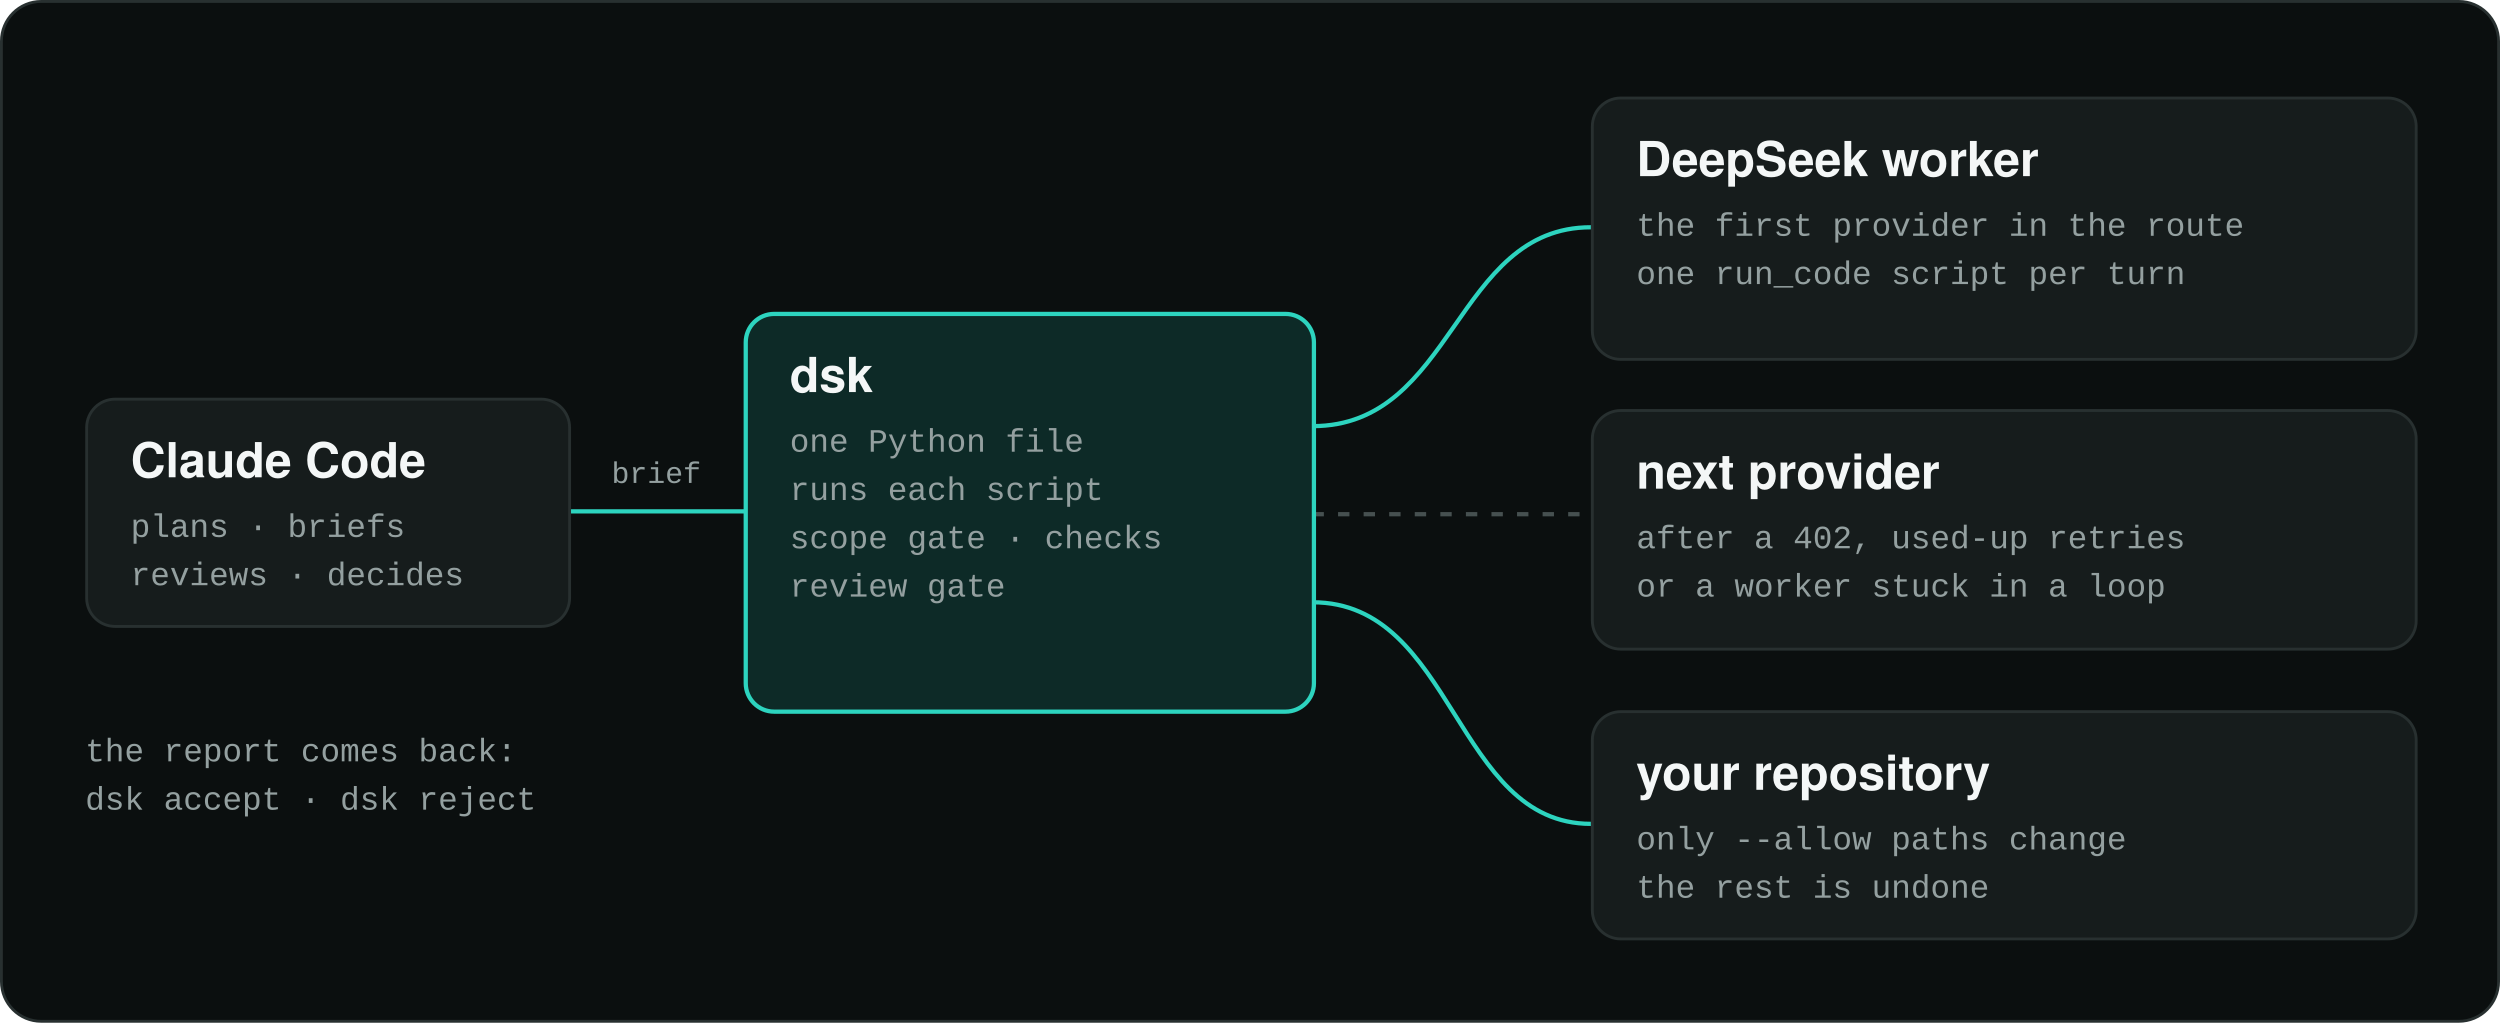
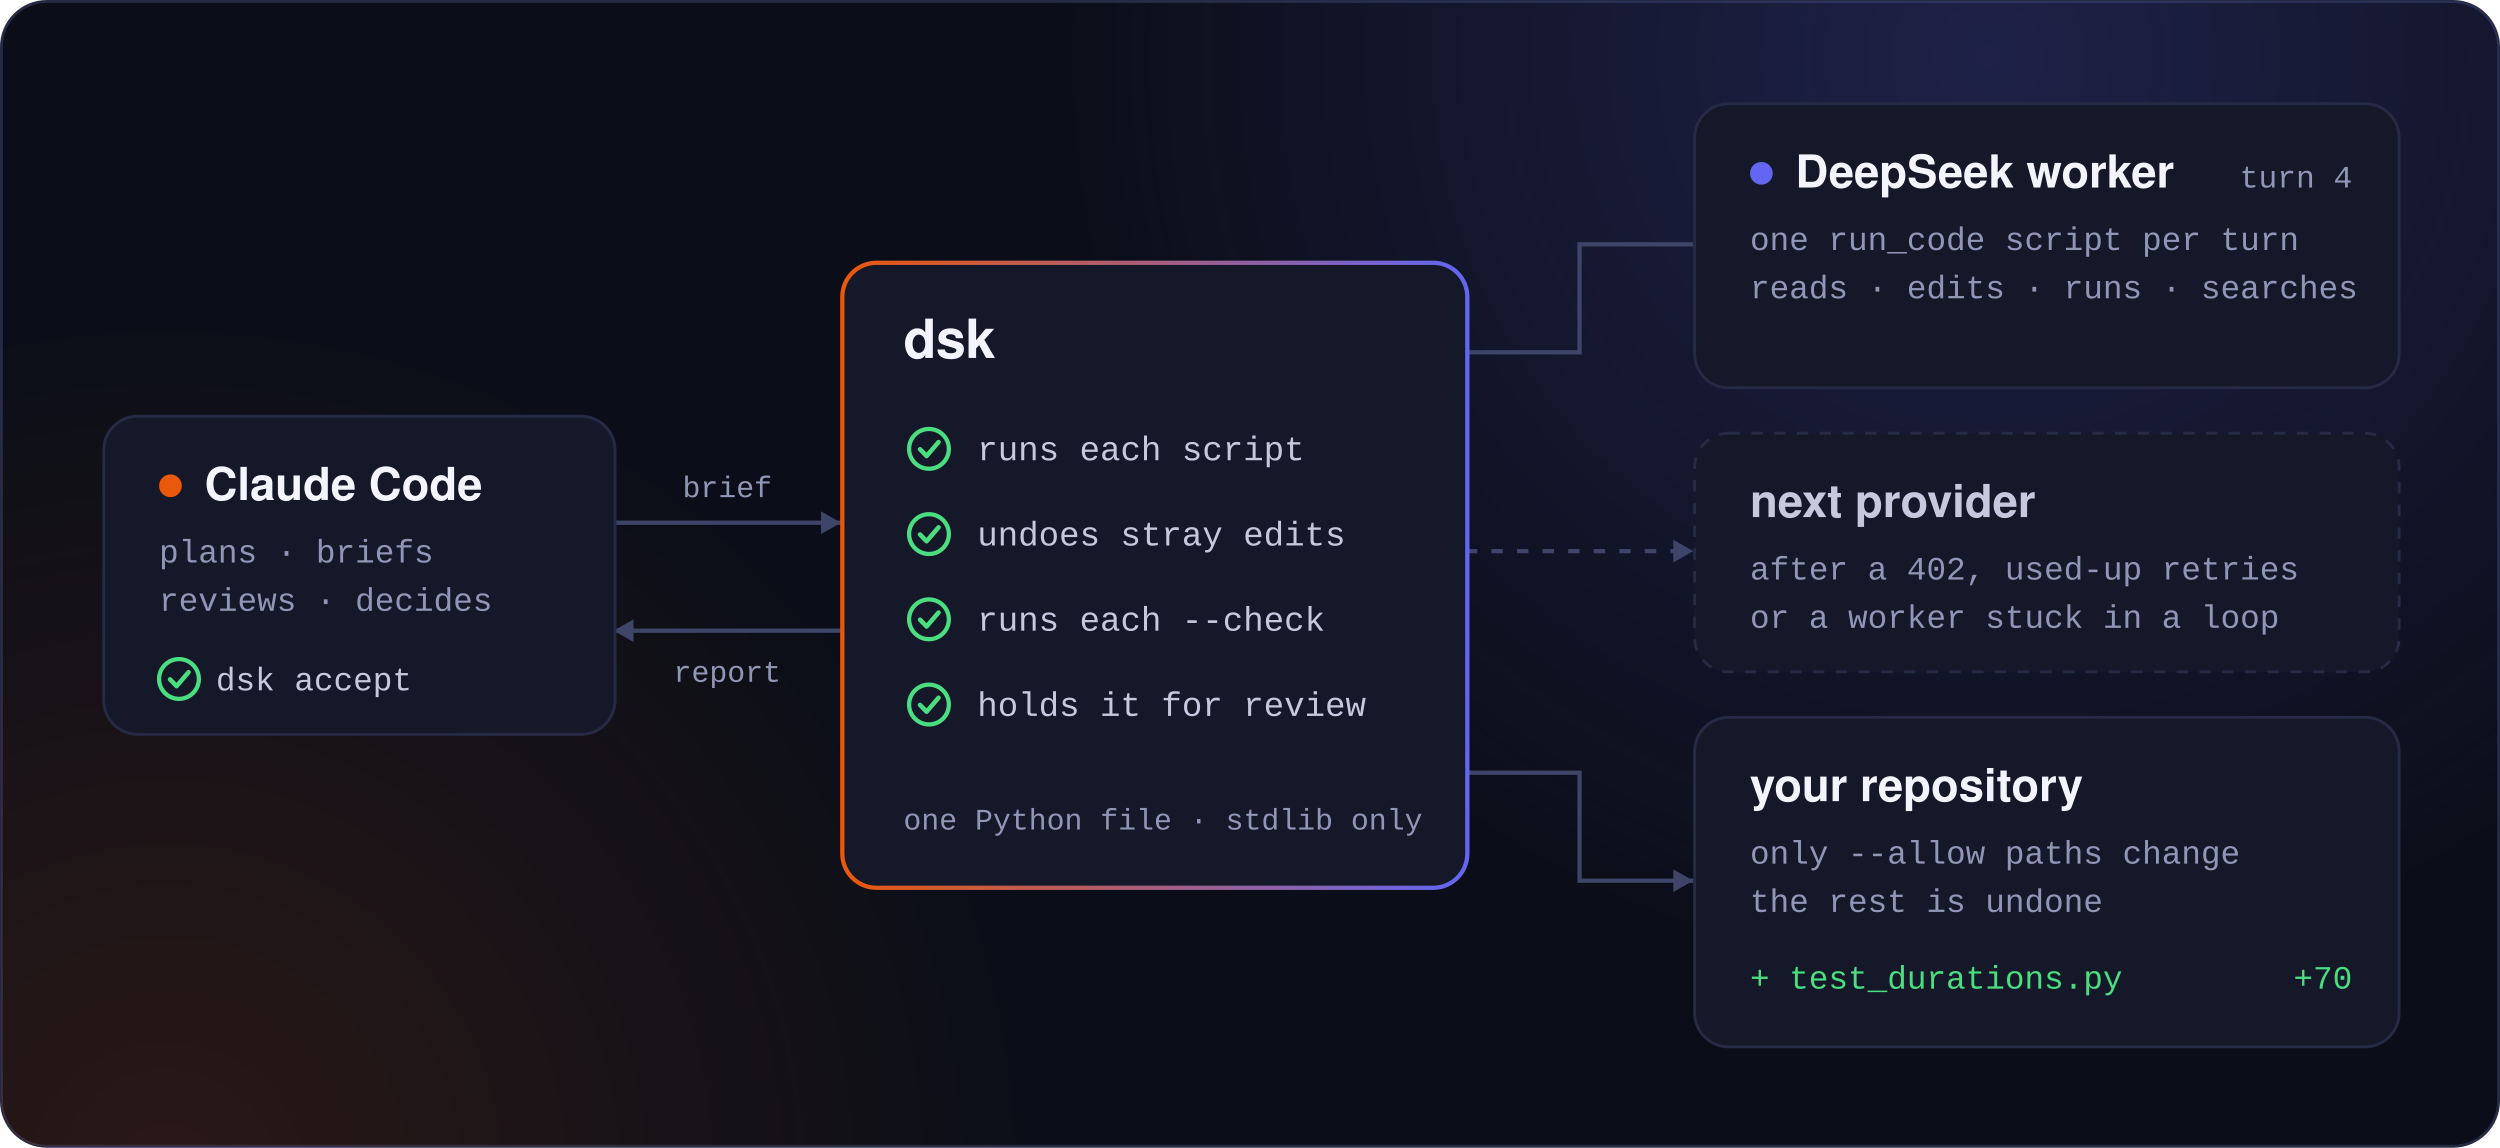
- <svg xmlns="http://www.w3.org/2000/svg" width="880" height="360" viewBox="0 0 880 360" role="img" aria-label="Claude Code sends a brief to dsk; dsk talks to a DeepSeek worker, fails over to the next provider, and lets each script change only the allowed paths of your repository">
-   <style>.d{font-family:ui-sans-serif,system-ui,-apple-system,'Segoe UI',Helvetica,Arial,sans-serif}.t{font-family:ui-sans-serif,system-ui,-apple-system,'Segoe UI',Helvetica,Arial,sans-serif}.m{font-family:ui-monospace,SFMono-Regular,Menlo,Consolas,'Liberation Mono',monospace}.ink{fill:#f4f7f7}.t2{fill:#c0caca}.mu{fill:#94a0a0}.ac{fill:#2dd4bf}.wa{fill:#e0a64a}@media (prefers-reduced-motion: reduce){*{animation:none!important}}</style>
-   <rect x="0.5" y="0.5" width="879" height="359" rx="14" fill="#0b0f0f" stroke="#283030" />
-   <path id="p-brief" d="M200 180 L262 180" fill="none" stroke="#2dd4bf" stroke-width="1.5" />
-   <path id="p-worker" d="M462 150 C512 150 512 80 560 80" fill="none" stroke="#2dd4bf" stroke-width="1.5" />
-   <path id="p-next" d="M462 181 L560 181" fill="none" stroke="#465050" stroke-width="1.5" stroke-dasharray="4 5" />
-   <path id="p-repo" d="M462 212 C512 212 512 290 560 290" fill="none" stroke="#2dd4bf" stroke-width="1.5" />
-   <rect x="30.5" y="140.5" width="170" height="80" rx="10" fill="#161c1c" stroke="#283030" />
-   <text class="d ink" x="46" y="168" font-size="17" font-weight="600">Claude Code</text>
-   <text class="m mu" x="46" y="189" font-size="11.5">plans · briefs</text>
-   <text class="m mu" x="46" y="206" font-size="11.5">reviews · decides</text>
-   <rect x="262.5" y="110.5" width="200" height="140" rx="10" fill="#0d2a27" stroke="#2dd4bf" stroke-width="1.5" />
-   <text class="d ink" x="278" y="138" font-size="17" font-weight="600">dsk</text>
-   <text class="m mu" x="278" y="159" font-size="11.5">one Python file</text>
-   <text class="m mu" x="278" y="176" font-size="11.5">runs each script</text>
-   <text class="m mu" x="278" y="193" font-size="11.5">scope gate · checks</text>
-   <text class="m mu" x="278" y="210" font-size="11.5">review gate</text>
-   <rect x="560.5" y="34.5" width="290" height="92" rx="10" fill="#161c1c" stroke="#283030" />
-   <text class="d ink" x="576" y="62" font-size="17" font-weight="600">DeepSeek worker</text>
-   <text class="m mu" x="576" y="83" font-size="11.5">the first provider in the route</text>
-   <text class="m mu" x="576" y="100" font-size="11.5">one run_code script per turn</text>
-   <rect x="560.5" y="144.5" width="290" height="84" rx="10" fill="#161c1c" stroke="#283030" />
-   <text class="d ink" x="576" y="172" font-size="17" font-weight="600">next provider</text>
-   <text class="m mu" x="576" y="193" font-size="11.5">after a 402, used-up retries</text>
-   <text class="m mu" x="576" y="210" font-size="11.5">or a worker stuck in a loop</text>
-   <rect x="560.5" y="250.5" width="290" height="80" rx="10" fill="#161c1c" stroke="#283030" />
-   <text class="d ink" x="576" y="278" font-size="17" font-weight="600">your repository</text>
-   <text class="m mu" x="576" y="299" font-size="11.5">only --allow paths change</text>
-   <text class="m mu" x="576" y="316" font-size="11.5">the rest is undone</text>
-   <text class="m mu" x="231" y="170" text-anchor="middle" font-size="10.5">brief</text>
-   <text class="m mu" x="30" y="268" font-size="11.5">the report comes back:</text>
-   <text class="m mu" x="30" y="285" font-size="11.5">dsk accept · dsk reject</text>
-   <circle r="3.6" fill="#2dd4bf" opacity="0">
-     <set attributeName="opacity" to="1" begin="0s" />
-     <animateMotion dur="2.4s" begin="0s" repeatCount="indefinite">
-       <mpath href="#p-brief" />
-     </animateMotion>
-   </circle>
-   <circle r="3.6" fill="#2dd4bf" opacity="0">
-     <set attributeName="opacity" to="1" begin="0s" />
-     <animateMotion dur="2.4s" begin="-1.2s" repeatCount="indefinite">
-       <mpath href="#p-brief" />
-     </animateMotion>
-   </circle>
-   <circle r="3.6" fill="#2dd4bf" opacity="0">
-     <set attributeName="opacity" to="1" begin="0s" />
-     <animateMotion dur="2s" begin="0s" repeatCount="indefinite">
-       <mpath href="#p-worker" />
-     </animateMotion>
-   </circle>
-   <circle r="3.6" fill="#2dd4bf" opacity="0">
-     <set attributeName="opacity" to="1" begin="0s" />
-     <animateMotion dur="2s" begin="-0.667s" repeatCount="indefinite">
-       <mpath href="#p-worker" />
-     </animateMotion>
-   </circle>
-   <circle r="3.6" fill="#2dd4bf" opacity="0">
-     <set attributeName="opacity" to="1" begin="0s" />
-     <animateMotion dur="2s" begin="-1.333s" repeatCount="indefinite">
-       <mpath href="#p-worker" />
-     </animateMotion>
-   </circle>
-   <circle r="3.6" fill="#94a0a0" opacity="0">
-     <animate attributeName="opacity" values="0;0;1;1;0" keyTimes="0;.62;.66;.95;1" dur="9s" begin="0s" repeatCount="indefinite" />
-     <animateMotion dur="9s" begin="0s" repeatCount="indefinite">
-       <mpath href="#p-next" />
-     </animateMotion>
-   </circle>
-   <circle r="3.6" fill="#2dd4bf" opacity="0">
-     <set attributeName="opacity" to="1" begin="0s" />
-     <animateMotion dur="2.6s" begin="0s" repeatCount="indefinite">
-       <mpath href="#p-repo" />
-     </animateMotion>
-   </circle>
-   <circle r="3.6" fill="#2dd4bf" opacity="0">
-     <set attributeName="opacity" to="1" begin="0s" />
-     <animateMotion dur="2.6s" begin="-1.3s" repeatCount="indefinite">
-       <mpath href="#p-repo" />
-     </animateMotion>
-   </circle>
+ <svg xmlns="http://www.w3.org/2000/svg" width="880" height="404" viewBox="0 0 880 404" role="img" aria-label="Claude Code sends a brief to dsk; dsk and a DeepSeek worker trade a request for a script each turn; each script changes only the allowed paths of your repository; dsk runs the check and reports back for review">
+   <style>.d,.t{font-family:ui-sans-serif,system-ui,-apple-system,'Segoe UI',Helvetica,Arial,sans-serif}.m{font-family:ui-monospace,SFMono-Regular,Menlo,Consolas,'Liberation Mono',monospace}.ink{fill:#f3f4fc}.t2{fill:#c4c9de}.mu{fill:#9097b6}.co{fill:#6366f1}.wa{fill:#ea580c}.ok{fill:#4ade80}.wn{fill:#fbbf24}.cd{fill:#a5b4fc}.gr{fill:#5b6386}.l2{fill:#3e4568}@keyframes a1{0%{stroke-dashoffset:0}100%{stroke-dashoffset:-18}}.a1{animation:a1 1.6s linear infinite}@keyframes a2{0%,55.29%{opacity:0}56.47%{opacity:1}60.59%{opacity:1}61.76%,100%{opacity:0}}.a2{animation:a2 17s infinite}@keyframes a3{0%,56.47%{opacity:0;stroke-dashoffset:44.0}56.53%{opacity:1;stroke-dashoffset:44.0;animation-timing-function:cubic-bezier(.2,.8,.2,1)}60.00%{opacity:1;stroke-dashoffset:0}94.71%{opacity:1;stroke-dashoffset:0}97.65%,100%{opacity:0;stroke-dashoffset:0}}.a3{stroke-dasharray:44.0;animation:a3 17s infinite}@keyframes a4{0%,56.47%{opacity:0;transform:translate(6px,0px);animation-timing-function:cubic-bezier(.2,.8,.2,1)}58.82%{opacity:1;transform:none}94.71%{opacity:1;transform:none}97.65%,100%{opacity:0;transform:none}}.a4{animation:a4 17s infinite}@keyframes a5{0%,7.06%{opacity:0}8.24%{opacity:1}11.76%{opacity:1}12.94%,100%{opacity:0}}.a5{animation:a5 17s infinite}@keyframes a6{0%,17.06%{opacity:0;stroke-dashoffset:44.0}17.12%{opacity:1;stroke-dashoffset:44.0;animation-timing-function:cubic-bezier(.2,.8,.2,1)}20.59%{opacity:1;stroke-dashoffset:0}94.71%{opacity:1;stroke-dashoffset:0}97.65%,100%{opacity:0;stroke-dashoffset:0}}.a6{stroke-dasharray:44.0;animation:a6 17s infinite}@keyframes a7{0%,26.47%{opacity:0;stroke-dashoffset:44.0}26.53%{opacity:1;stroke-dashoffset:44.0;animation-timing-function:cubic-bezier(.2,.8,.2,1)}30.00%{opacity:1;stroke-dashoffset:0}94.71%{opacity:1;stroke-dashoffset:0}97.65%,100%{opacity:0;stroke-dashoffset:0}}.a7{stroke-dasharray:44.0;animation:a7 17s infinite}@keyframes a8{0%,47.06%{opacity:0;stroke-dashoffset:44.0}47.12%{opacity:1;stroke-dashoffset:44.0;animation-timing-function:cubic-bezier(.2,.8,.2,1)}50.59%{opacity:1;stroke-dashoffset:0}94.71%{opacity:1;stroke-dashoffset:0}97.65%,100%{opacity:0;stroke-dashoffset:0}}.a8{stroke-dasharray:44.0;animation:a8 17s infinite}@keyframes a9{0%,50.00%{opacity:0;stroke-dashoffset:44.0}50.06%{opacity:1;stroke-dashoffset:44.0;animation-timing-function:cubic-bezier(.2,.8,.2,1)}53.53%{opacity:1;stroke-dashoffset:0}94.71%{opacity:1;stroke-dashoffset:0}97.65%,100%{opacity:0;stroke-dashoffset:0}}.a9{stroke-dasharray:44.0;animation:a9 17s infinite}@keyframes a10{0%,8.24%{opacity:0}9.41%{opacity:1}17.65%{opacity:1}18.82%,100%{opacity:0}}.a10{animation:a10 17s infinite}@keyframes a11{0%,17.65%{opacity:0}18.82%{opacity:1}27.06%{opacity:1}28.24%,100%{opacity:0}}.a11{animation:a11 17s infinite}@keyframes a12{0%,27.06%{opacity:0}28.24%{opacity:1}36.47%{opacity:1}37.65%,100%{opacity:0}}.a12{animation:a12 17s infinite}@keyframes a13{0%,36.47%{opacity:0;transform:translate(0px,0px);animation-timing-function:cubic-bezier(.2,.8,.2,1)}38.82%{opacity:1;transform:none}94.71%{opacity:1;transform:none}97.65%,100%{opacity:0;transform:none}}.a13{animation:a13 17s infinite}@keyframes a14{0%,58.82%{opacity:0}60.00%{opacity:1}64.71%{opacity:1}65.88%,100%{opacity:0}}.a14{animation:a14 17s infinite}@keyframes a15{0%,45.29%{opacity:0;transform:translate(0px,4px);animation-timing-function:cubic-bezier(.2,.8,.2,1)}47.65%{opacity:1;transform:none}94.71%{opacity:1;transform:none}97.65%,100%{opacity:0;transform:none}}.a15{animation:a15 17s infinite}@keyframes a16{0%,2.24%{opacity:0;transform:translate(216px,184px)}2.94%{opacity:1;transform:translate(216px,184px)}7.06%{opacity:1;transform:translate(296px,184px)}7.76%,100%{opacity:0;transform:translate(296px,184px)}}.a16{animation:a16 17s linear infinite}@keyframes a17{0%,50.47%{opacity:0;transform:translate(296px,222px)}51.18%{opacity:1;transform:translate(296px,222px)}55.29%{opacity:1;transform:translate(216px,222px)}56.00%,100%{opacity:0;transform:translate(216px,222px)}}.a17{animation:a17 17s linear infinite}@keyframes a18{0%,7.53%{opacity:0;transform:translate(516px,124px)}8.24%{opacity:1;transform:translate(516px,124px)}9.23%{opacity:1;transform:translate(556px,124px)}10.18%{opacity:1;transform:translate(556px,86px)}11.18%{opacity:1;transform:translate(596px,86px)}11.88%,100%{opacity:0;transform:translate(596px,86px)}}.a18{animation:a18 17s linear infinite}@keyframes a19{0%,11.06%{opacity:0;transform:translate(596px,86px)}11.76%{opacity:1;transform:translate(596px,86px)}12.76%{opacity:1;transform:translate(556px,86px)}13.71%{opacity:1;transform:translate(556px,124px)}14.71%{opacity:1;transform:translate(516px,124px)}15.41%,100%{opacity:0;transform:translate(516px,124px)}}.a19{animation:a19 17s linear infinite}@keyframes a20{0%,14.00%{opacity:0;transform:translate(516px,272px)}14.71%{opacity:1;transform:translate(516px,272px)}15.50%{opacity:1;transform:translate(556px,272px)}16.26%{opacity:1;transform:translate(556px,310px)}17.06%{opacity:1;transform:translate(596px,310px)}17.76%,100%{opacity:0;transform:translate(596px,310px)}}.a20{animation:a20 17s linear infinite}@keyframes a21{0%,16.94%{opacity:0;transform:translate(516px,124px)}17.65%{opacity:1;transform:translate(516px,124px)}18.64%{opacity:1;transform:translate(556px,124px)}19.59%{opacity:1;transform:translate(556px,86px)}20.59%{opacity:1;transform:translate(596px,86px)}21.29%,100%{opacity:0;transform:translate(596px,86px)}}.a21{animation:a21 17s linear infinite}@keyframes a22{0%,20.47%{opacity:0;transform:translate(596px,86px)}21.18%{opacity:1;transform:translate(596px,86px)}22.17%{opacity:1;transform:translate(556px,86px)}23.12%{opacity:1;transform:translate(556px,124px)}24.12%{opacity:1;transform:translate(516px,124px)}24.82%,100%{opacity:0;transform:translate(516px,124px)}}.a22{animation:a22 17s linear infinite}@keyframes a23{0%,23.41%{opacity:0;transform:translate(516px,272px)}24.12%{opacity:1;transform:translate(516px,272px)}24.92%{opacity:1;transform:translate(556px,272px)}25.67%{opacity:1;transform:translate(556px,310px)}26.47%{opacity:1;transform:translate(596px,310px)}27.18%,100%{opacity:0;transform:translate(596px,310px)}}.a23{animation:a23 17s linear infinite}@keyframes a24{0%,26.35%{opacity:0;transform:translate(516px,124px)}27.06%{opacity:1;transform:translate(516px,124px)}28.06%{opacity:1;transform:translate(556px,124px)}29.00%{opacity:1;transform:translate(556px,86px)}30.00%{opacity:1;transform:translate(596px,86px)}30.71%,100%{opacity:0;transform:translate(596px,86px)}}.a24{animation:a24 17s linear infinite}@keyframes a25{0%,29.88%{opacity:0;transform:translate(596px,86px)}30.59%{opacity:1;transform:translate(596px,86px)}31.59%{opacity:1;transform:translate(556px,86px)}32.53%{opacity:1;transform:translate(556px,124px)}33.53%{opacity:1;transform:translate(516px,124px)}34.24%,100%{opacity:0;transform:translate(516px,124px)}}.a25{animation:a25 17s linear infinite}@keyframes a26{0%,32.82%{opacity:0;transform:translate(516px,272px)}33.53%{opacity:1;transform:translate(516px,272px)}34.33%{opacity:1;transform:translate(556px,272px)}35.08%{opacity:1;transform:translate(556px,310px)}35.88%{opacity:1;transform:translate(596px,310px)}36.59%,100%{opacity:0;transform:translate(596px,310px)}}.a26{animation:a26 17s linear infinite}@keyframes a27{0%,35.76%{opacity:0;transform:translate(516px,124px)}36.47%{opacity:1;transform:translate(516px,124px)}37.47%{opacity:1;transform:translate(556px,124px)}38.41%{opacity:1;transform:translate(556px,86px)}39.41%{opacity:1;transform:translate(596px,86px)}40.12%,100%{opacity:0;transform:translate(596px,86px)}}.a27{animation:a27 17s linear infinite}@keyframes a28{0%,39.29%{opacity:0;transform:translate(596px,86px)}40.00%{opacity:1;transform:translate(596px,86px)}41.00%{opacity:1;transform:translate(556px,86px)}41.94%{opacity:1;transform:translate(556px,124px)}42.94%{opacity:1;transform:translate(516px,124px)}43.65%,100%{opacity:0;transform:translate(516px,124px)}}.a28{animation:a28 17s linear infinite}@keyframes a29{0%,42.24%{opacity:0;transform:translate(516px,272px)}42.94%{opacity:1;transform:translate(516px,272px)}43.74%{opacity:1;transform:translate(556px,272px)}44.50%{opacity:1;transform:translate(556px,310px)}45.29%{opacity:1;transform:translate(596px,310px)}46.00%,100%{opacity:0;transform:translate(596px,310px)}}.a29{animation:a29 17s linear infinite}@keyframes a30{0%{transform:translate(0px,0px)}100%{transform:translate(-36px,14px)}}.a30{animation:a30 17s ease-in-out infinite alternate}@keyframes a31{0%{transform:translate(0px,0px)}100%{transform:translate(30px,-16px)}}.a31{animation:a31 21s ease-in-out infinite alternate}@media (prefers-reduced-motion: reduce){*{animation:none!important}}</style>
+   <defs>
+     <clipPath id="card">
+       <rect x="0.5" y="0.5" width="879" height="403" rx="16" />
+     </clipPath>
+     <radialGradient id="glow-cool">
+       <stop offset="0" stop-color="#6366f1" stop-opacity="0.22" />
+       <stop offset="1" stop-color="#6366f1" stop-opacity="0" />
+     </radialGradient>
+     <radialGradient id="glow-warm">
+       <stop offset="0" stop-color="#ea580c" stop-opacity="0.14" />
+       <stop offset="1" stop-color="#ea580c" stop-opacity="0" />
+     </radialGradient>
+     <linearGradient id="hinge" x1="0" y1="0" x2="1" y2="0">
+       <stop offset="0" stop-color="#ea580c" />
+       <stop offset="1" stop-color="#6366f1" />
+     </linearGradient>
+   </defs>
+   <rect x="0.5" y="0.5" width="879" height="403" rx="16" fill="#0b0e18" stroke="#262b45" />
+   <g clip-path="url(#card)">
+     <g class="a30" data-k="ambient">
+       <circle cx="700" cy="20" r="330" fill="url(#glow-cool)" />
+     </g>
+     <g class="a31" data-k="ambient">
+       <circle cx="60" cy="414" r="300" fill="url(#glow-warm)" />
+     </g>
+   </g>
+   <path d="M216 184 L296 184" fill="none" stroke="#3e4568" stroke-width="1.5" />
+   <path d="M296 184 L289 180 L289 188 Z" fill="#3e4568" />
+   <path d="M296 222 L216 222" fill="none" stroke="#3e4568" stroke-width="1.5" />
+   <path d="M216 222 L223 218 L223 226 Z" fill="#3e4568" />
+   <path d="M516 124 L556 124 L556 86 L596 86" fill="none" stroke="#3e4568" stroke-width="1.5" />
+   <g class="a1" data-k="ambient">
+     <path d="M516 194 L596 194" fill="none" stroke="#3e4568" stroke-width="1.5" stroke-dasharray="4 5" />
+     <path d="M596 194 L589 190 L589 198 Z" fill="#3e4568" />
+   </g>
+   <path d="M516 272 L556 272 L556 310 L596 310" fill="none" stroke="#3e4568" stroke-width="1.5" />
+   <path d="M596 310 L589 306 L589 314 Z" fill="#3e4568" />
+   <text class="m mu" x="256" y="175" font-size="10.5" text-anchor="middle">brief</text>
+   <text class="m mu" x="256" y="240" font-size="10.5" text-anchor="middle">report</text>
+   <rect x="36.5" y="146.5" width="180" height="112" rx="12" fill="#141829" stroke="#262b45" />
+   <circle cx="60" cy="171" r="4" fill="#ea580c" />
+   <text class="d ink" x="72" y="176" font-size="16" font-weight="650">Claude Code</text>
+   <text class="m mu" x="56" y="198" font-size="11.5">plans · briefs</text>
+   <text class="m mu" x="56" y="215" font-size="11.5">reviews · decides</text>
+   <g class="a2" data-k="blink" opacity="0">
+     <rect x="36.5" y="146.5" width="180" height="112" rx="12" fill="none" stroke="#ea580c" stroke-width="3" stroke-opacity=".4" />
+   </g>
+   <g class="a3" data-k="draw">
+     <circle cx="63" cy="239" r="7" fill="none" stroke="#4ade80" stroke-width="1.5" />
+     <path d="M59.85 239.14 l2.31 2.38 l4.20 -4.90" fill="none" stroke="#4ade80" stroke-width="1.6" stroke-linecap="round" stroke-linejoin="round" />
+   </g>
+   <g class="a4" data-k="show">
+     <text class="m t2" x="76" y="243" font-size="11.5" textLength="69" text-anchor="start" xml:space="preserve">dsk accept</text>
+   </g>
+   <rect x="296.5" y="92.5" width="220" height="220" rx="12" fill="#141829" stroke="url(#hinge)" stroke-width="1.5" />
+   <g class="a5" data-k="blink" opacity="0">
+     <rect x="296.5" y="92.5" width="220" height="220" rx="12" fill="none" stroke="#6366f1" stroke-width="3" stroke-opacity=".4" />
+   </g>
+   <text class="d ink" x="318" y="126" font-size="19" font-weight="750" letter-spacing="-.01em">dsk</text>
+   <g class="a6" data-k="draw">
+     <circle cx="327" cy="158" r="7" fill="none" stroke="#4ade80" stroke-width="1.5" />
+     <path d="M323.85 158.14 l2.31 2.38 l4.20 -4.90" fill="none" stroke="#4ade80" stroke-width="1.6" stroke-linecap="round" stroke-linejoin="round" />
+   </g>
+   <text class="m t2" x="344" y="162" font-size="12" textLength="115.2" text-anchor="start" xml:space="preserve">runs each script</text>
+   <g class="a7" data-k="draw">
+     <circle cx="327" cy="188" r="7" fill="none" stroke="#4ade80" stroke-width="1.5" />
+     <path d="M323.85 188.14 l2.31 2.38 l4.20 -4.90" fill="none" stroke="#4ade80" stroke-width="1.6" stroke-linecap="round" stroke-linejoin="round" />
+   </g>
+   <text class="m t2" x="344" y="192" font-size="12" textLength="129.6" text-anchor="start" xml:space="preserve">undoes stray edits</text>
+   <g class="a8" data-k="draw">
+     <circle cx="327" cy="218" r="7" fill="none" stroke="#4ade80" stroke-width="1.5" />
+     <path d="M323.85 218.14 l2.31 2.38 l4.20 -4.90" fill="none" stroke="#4ade80" stroke-width="1.6" stroke-linecap="round" stroke-linejoin="round" />
+   </g>
+   <text class="m t2" x="344" y="222" font-size="12" textLength="122.4" text-anchor="start" xml:space="preserve">runs each --check</text>
+   <g class="a9" data-k="draw">
+     <circle cx="327" cy="248" r="7" fill="none" stroke="#4ade80" stroke-width="1.5" />
+     <path d="M323.85 248.14 l2.31 2.38 l4.20 -4.90" fill="none" stroke="#4ade80" stroke-width="1.6" stroke-linecap="round" stroke-linejoin="round" />
+   </g>
+   <text class="m t2" x="344" y="252" font-size="12" textLength="136.8" text-anchor="start" xml:space="preserve">holds it for review</text>
+   <text class="m mu" x="318" y="292" font-size="10.5">one Python file · stdlib only</text>
+   <rect x="596.5" y="36.5" width="248" height="100" rx="12" fill="#141829" stroke="#262b45" />
+   <circle cx="620" cy="61" r="4" fill="#6366f1" />
+   <text class="d ink" x="632" y="66" font-size="16" font-weight="650">DeepSeek worker</text>
+   <text class="m mu" x="616" y="88" font-size="11.5">one run_code script per turn</text>
+   <text class="m mu" x="616" y="105" font-size="11.5">reads · edits · runs · searches</text>
+   <g class="a10" data-k="blink" opacity="0">
+     <text class="m mu" x="828" y="66" font-size="11" textLength="39.6" text-anchor="end" xml:space="preserve">turn 1</text>
+   </g>
+   <g class="a11" data-k="blink" opacity="0">
+     <text class="m mu" x="828" y="66" font-size="11" textLength="39.6" text-anchor="end" xml:space="preserve">turn 2</text>
+   </g>
+   <g class="a12" data-k="blink" opacity="0">
+     <text class="m mu" x="828" y="66" font-size="11" textLength="39.6" text-anchor="end" xml:space="preserve">turn 3</text>
+   </g>
+   <g class="a13" data-k="show">
+     <text class="m mu" x="828" y="66" font-size="11" textLength="39.6" text-anchor="end" xml:space="preserve">turn 4</text>
+   </g>
+   <rect x="596.5" y="152.5" width="248" height="84" rx="12" fill="#141829" stroke="#262b45" stroke-dasharray="4 4" />
+   <text class="d t2" x="616" y="182" font-size="16" font-weight="650">next provider</text>
+   <text class="m mu" x="616" y="204" font-size="11.5">after a 402, used-up retries</text>
+   <text class="m mu" x="616" y="221" font-size="11.5">or a worker stuck in a loop</text>
+   <rect x="596.5" y="252.5" width="248" height="116" rx="12" fill="#141829" stroke="#262b45" />
+   <text class="d ink" x="616" y="282" font-size="16" font-weight="650">your repository</text>
+   <text class="m mu" x="616" y="304" font-size="11.5">only --allow paths change</text>
+   <text class="m mu" x="616" y="321" font-size="11.5">the rest is undone</text>
+   <g class="a14" data-k="blink" opacity="0">
+     <rect x="596.5" y="252.5" width="248" height="116" rx="12" fill="none" stroke="#4ade80" stroke-width="1.5" />
+   </g>
+   <g class="a15" data-k="show">
+     <text class="m ok" x="616" y="348" font-size="11.5" textLength="131.1" text-anchor="start" xml:space="preserve">+ test_durations.py</text>
+     <text class="m ok" x="828" y="348" font-size="11.5" textLength="20.7" text-anchor="end" xml:space="preserve">+70</text>
+   </g>
+   <g class="a16" data-k="travel" opacity="0">
+     <circle r="10" fill="#ea580c" opacity=".2" />
+     <circle r="5" fill="#ea580c" />
+   </g>
+   <g class="a17" data-k="travel" opacity="0">
+     <circle r="10" fill="#ea580c" opacity=".2" />
+     <circle r="5" fill="#ea580c" />
+   </g>
+   <g class="a18" data-k="travel" opacity="0">
+     <circle r="9" fill="#6366f1" opacity=".18" />
+     <circle r="4.5" fill="#6366f1" />
+   </g>
+   <g class="a19" data-k="travel" opacity="0">
+     <circle r="9" fill="#6366f1" opacity=".18" />
+     <rect x="-4.5" y="-4.5" width="9" height="9" rx="2.5" fill="#6366f1" />
+   </g>
+   <g class="a20" data-k="travel" opacity="0">
+     <circle r="9" fill="#6366f1" opacity=".18" />
+     <rect x="-4.5" y="-4.5" width="9" height="9" rx="2.5" fill="#6366f1" />
+   </g>
+   <g class="a21" data-k="travel" opacity="0">
+     <circle r="9" fill="#6366f1" opacity=".18" />
+     <circle r="4.5" fill="#6366f1" />
+   </g>
+   <g class="a22" data-k="travel" opacity="0">
+     <circle r="9" fill="#6366f1" opacity=".18" />
+     <rect x="-4.5" y="-4.5" width="9" height="9" rx="2.5" fill="#6366f1" />
+   </g>
+   <g class="a23" data-k="travel" opacity="0">
+     <circle r="9" fill="#6366f1" opacity=".18" />
+     <rect x="-4.5" y="-4.5" width="9" height="9" rx="2.5" fill="#6366f1" />
+   </g>
+   <g class="a24" data-k="travel" opacity="0">
+     <circle r="9" fill="#6366f1" opacity=".18" />
+     <circle r="4.5" fill="#6366f1" />
+   </g>
+   <g class="a25" data-k="travel" opacity="0">
+     <circle r="9" fill="#6366f1" opacity=".18" />
+     <rect x="-4.5" y="-4.5" width="9" height="9" rx="2.5" fill="#6366f1" />
+   </g>
+   <g class="a26" data-k="travel" opacity="0">
+     <circle r="9" fill="#6366f1" opacity=".18" />
+     <rect x="-4.5" y="-4.5" width="9" height="9" rx="2.5" fill="#6366f1" />
+   </g>
+   <g class="a27" data-k="travel" opacity="0">
+     <circle r="9" fill="#6366f1" opacity=".18" />
+     <circle r="4.5" fill="#6366f1" />
+   </g>
+   <g class="a28" data-k="travel" opacity="0">
+     <circle r="9" fill="#6366f1" opacity=".18" />
+     <rect x="-4.5" y="-4.5" width="9" height="9" rx="2.5" fill="#6366f1" />
+   </g>
+   <g class="a29" data-k="travel" opacity="0">
+     <circle r="9" fill="#6366f1" opacity=".18" />
+     <rect x="-4.5" y="-4.5" width="9" height="9" rx="2.5" fill="#6366f1" />
+   </g>
</svg>
